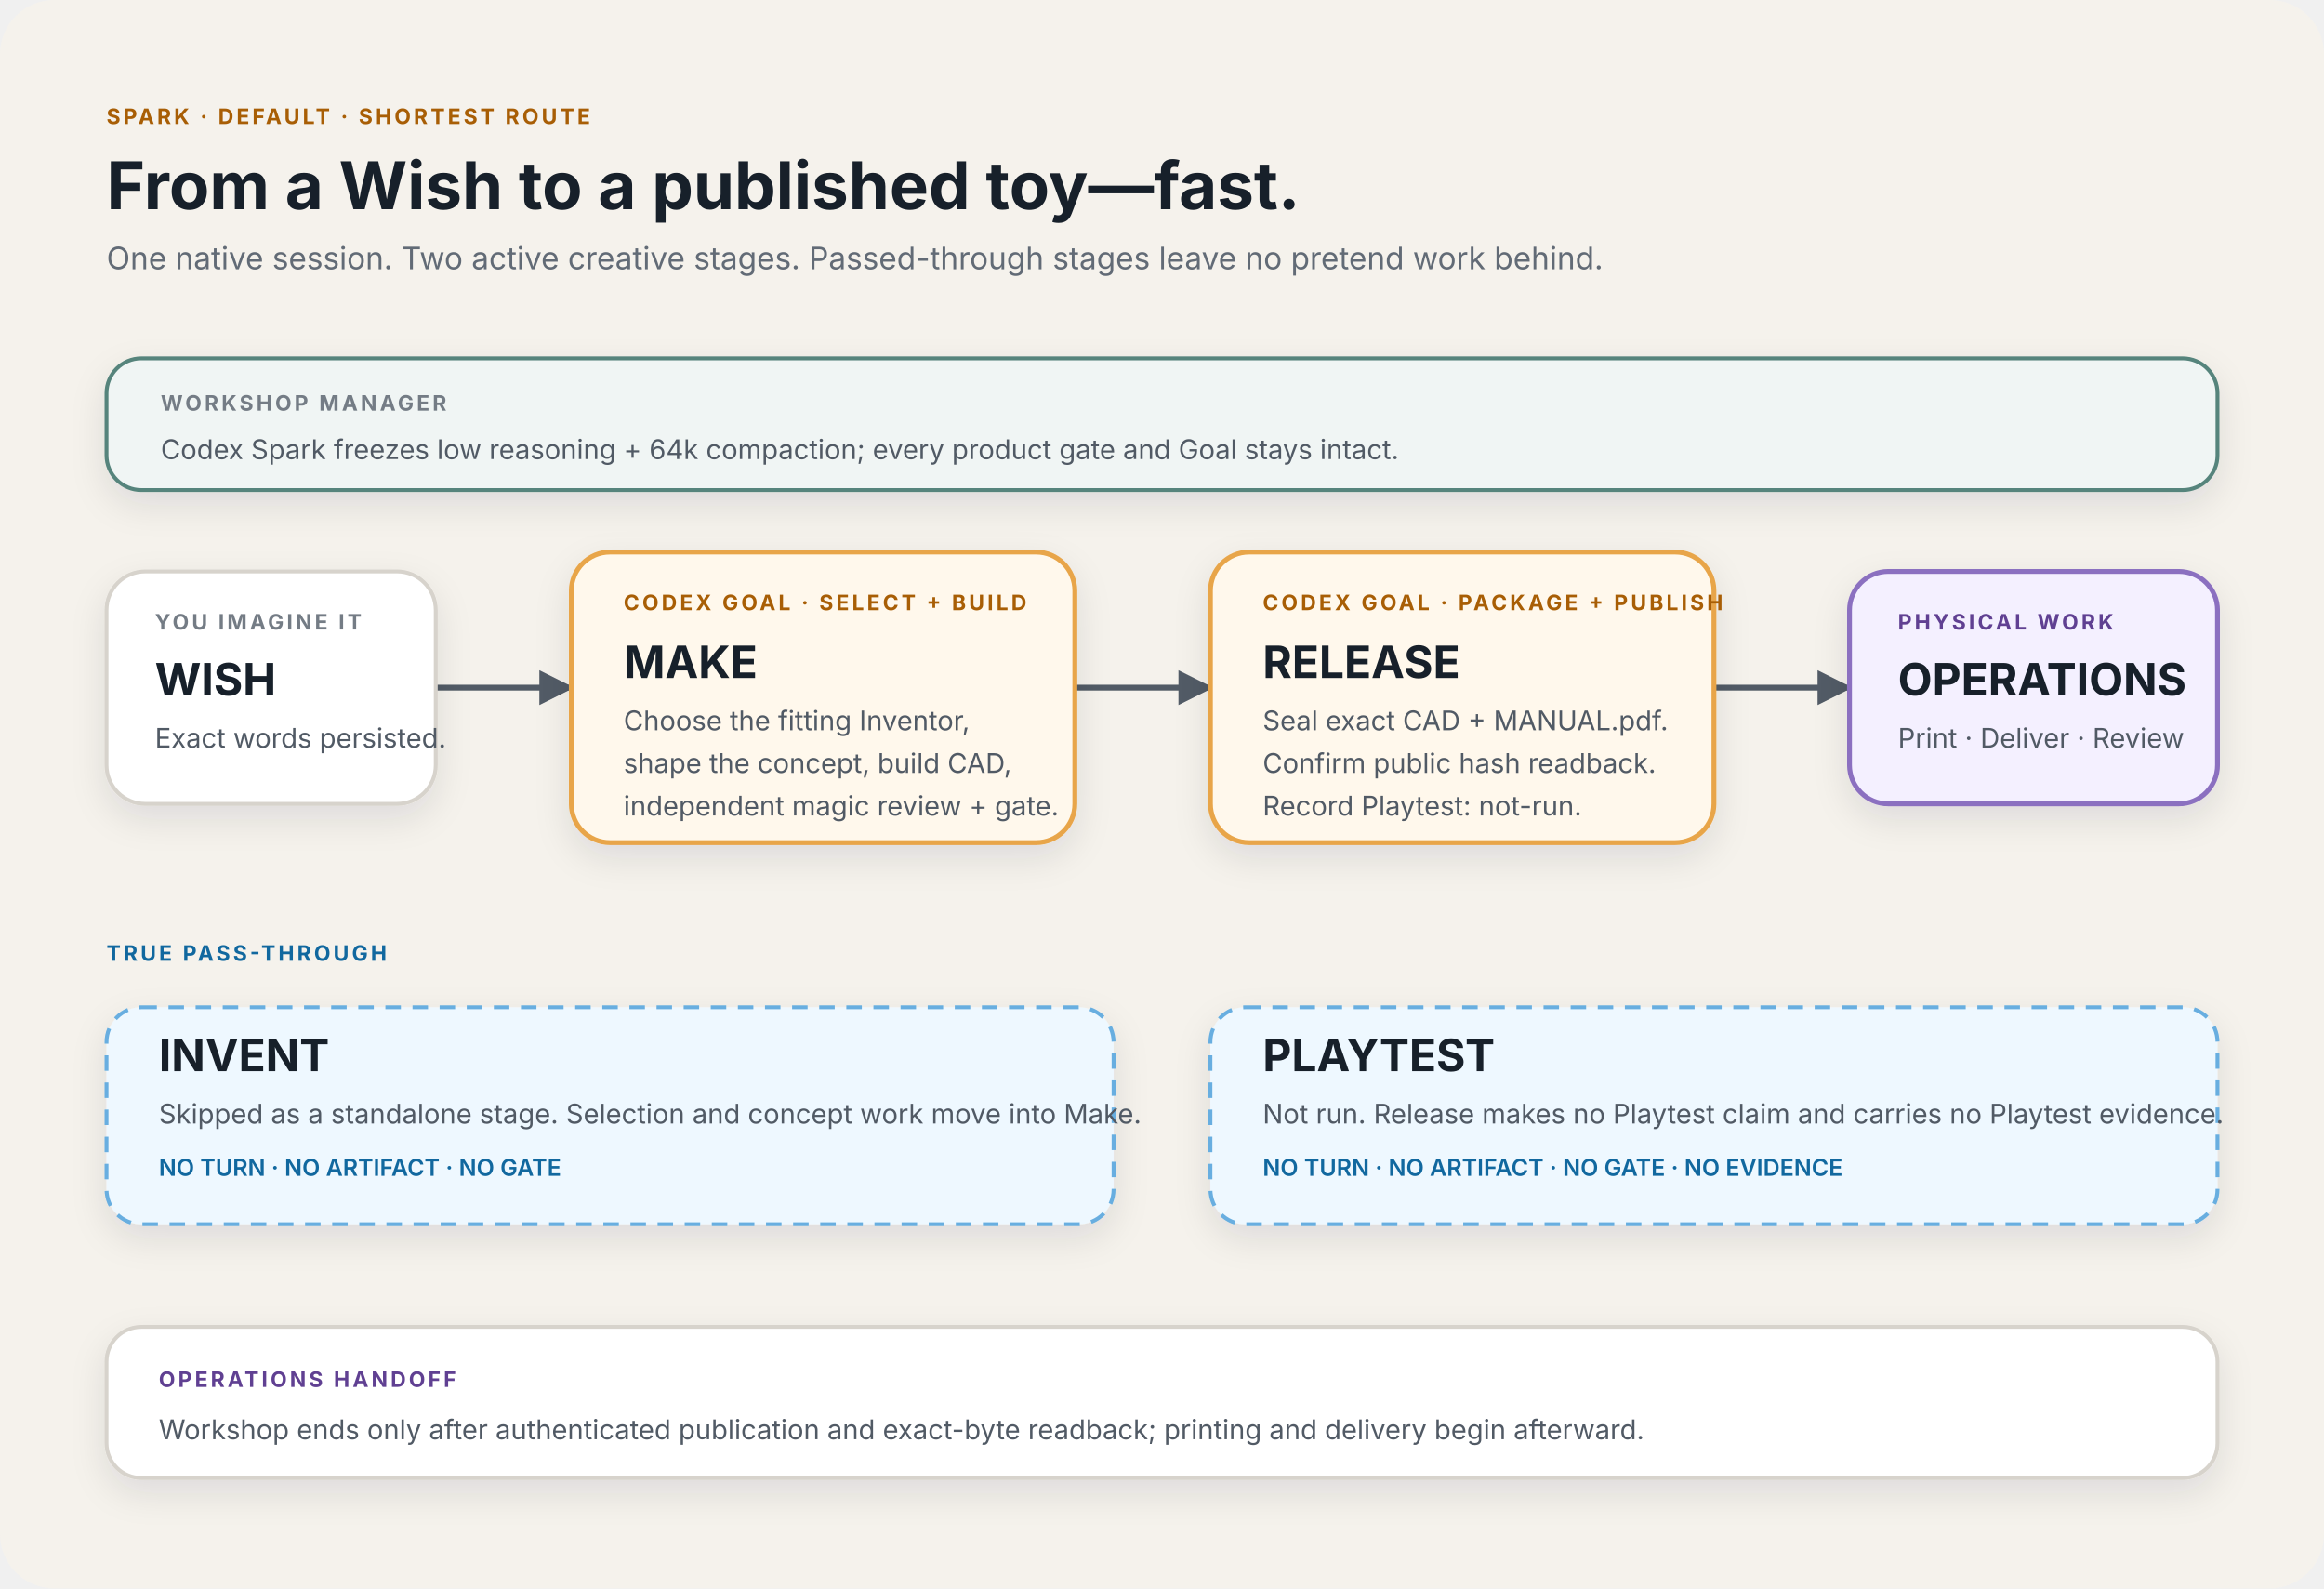
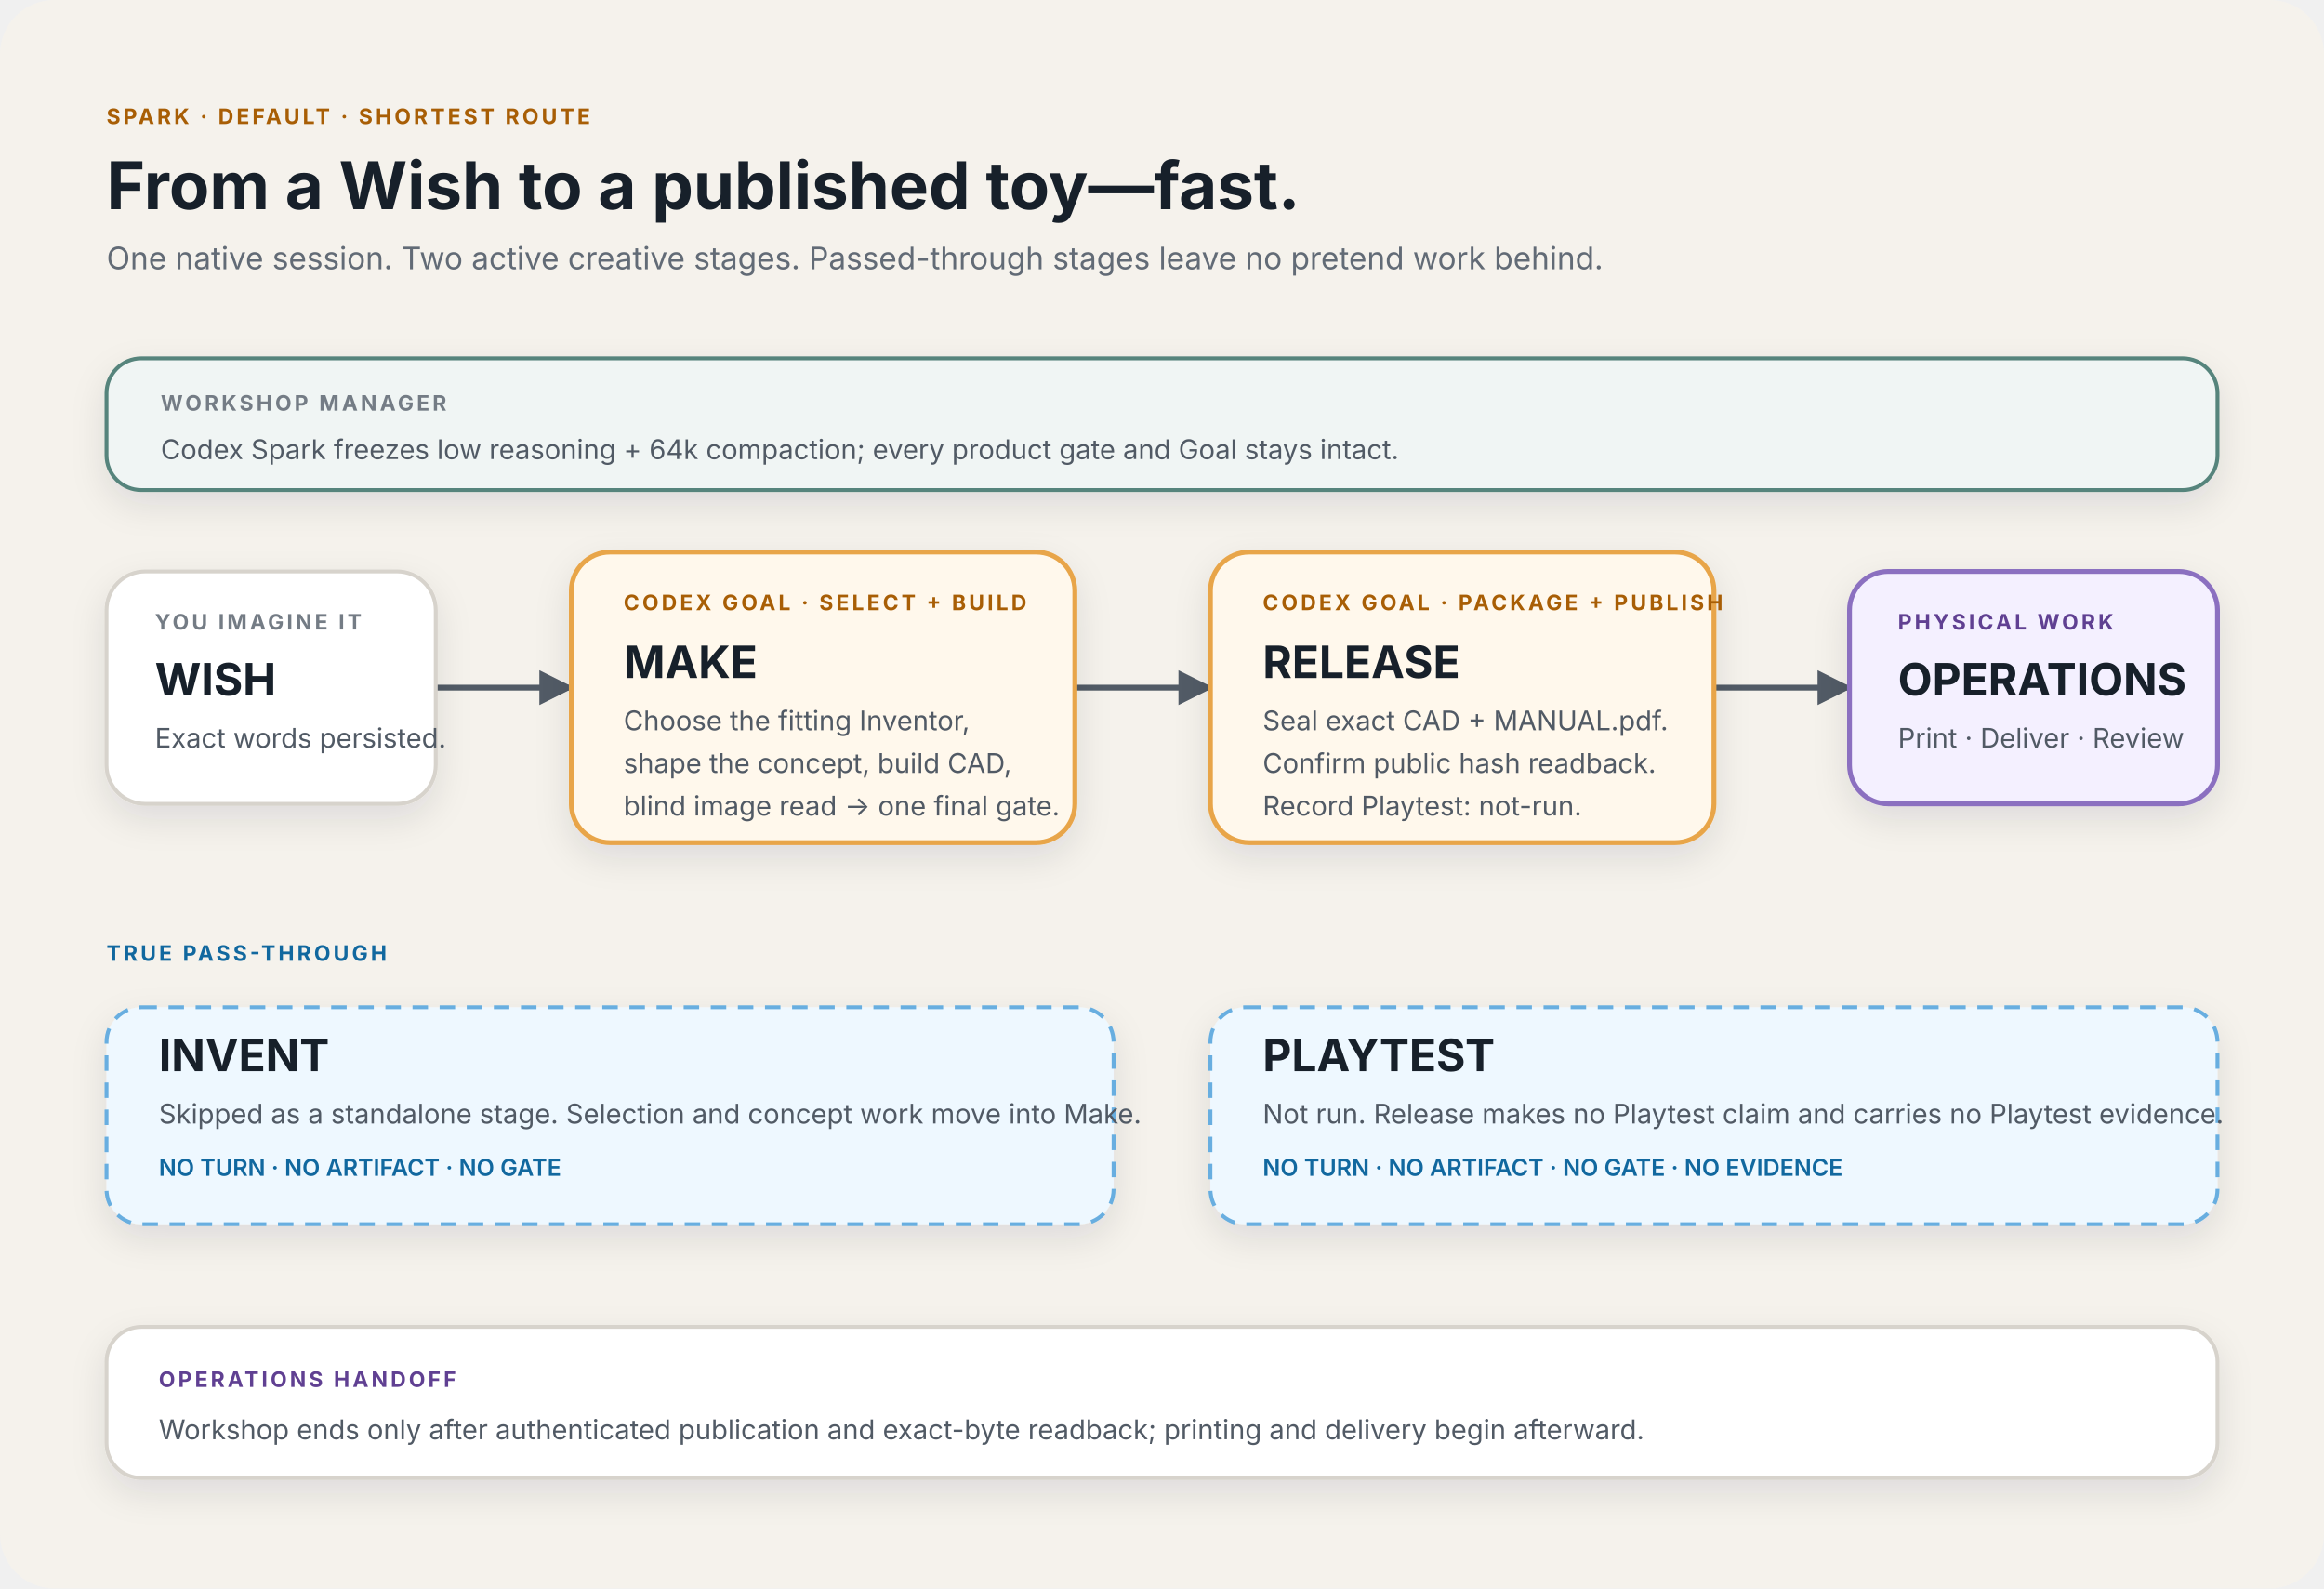
<svg xmlns="http://www.w3.org/2000/svg" viewBox="0 0 1200 820" role="img" aria-labelledby="title description">
  <defs>
    <filter id="shadow" x="-20%" y="-25%" width="140%" height="170%">
      <feDropShadow dx="0" dy="7" stdDeviation="9" flood-color="#17202a" flood-opacity="0.10" />
    </filter>
    <marker id="arrow" viewBox="0 0 12 12" markerWidth="18" markerHeight="18" refX="11" refY="6" orient="auto" markerUnits="userSpaceOnUse" overflow="visible">
      <polygon points="0,0 12,6 0,12" fill="#525b66" />
    </marker>
    <style>
      .title { font: 700 34px -apple-system, BlinkMacSystemFont, "Segoe UI", sans-serif; fill: #17202a; }
      .subtitle { font: 400 16px -apple-system, BlinkMacSystemFont, "Segoe UI", sans-serif; fill: #626b76; }
      .eyebrow { font: 700 11px -apple-system, BlinkMacSystemFont, "Segoe UI", sans-serif; letter-spacing: 1.5px; fill: #747c85; }
      .heading { font: 700 23px -apple-system, BlinkMacSystemFont, "Segoe UI", sans-serif; fill: #17202a; }
      .body { font: 400 14px -apple-system, BlinkMacSystemFont, "Segoe UI", sans-serif; fill: #515a65; }
      .small { font: 600 12px -apple-system, BlinkMacSystemFont, "Segoe UI", sans-serif; fill: #626b76; }
      .route { fill: none; stroke: #525b66; stroke-width: 3; marker-end: url(#arrow); }
      .node { fill: #ffffff; stroke: #d7d3cc; stroke-width: 2; }
      .manager { fill: #f0f5f4; stroke: #56847c; stroke-width: 2; }
      .active { fill: #fff8ec; stroke: #e8a548; stroke-width: 2.5; }
      .skip { fill: #eef8ff; stroke: #67aee0; stroke-width: 2; stroke-dasharray: 8 6; }
      .release { fill: #fff8ec; stroke: #e8a548; stroke-width: 2.5; }
      .ops { fill: #f4f0ff; stroke: #8b6fc0; stroke-width: 2.5; }
      .orange { fill: #a85e05; }
      .blue { fill: #11689f; }
      .purple { fill: #604092; }
    </style>
  </defs>
  <rect width="1200" height="820" rx="28" fill="#f5f2ec" />
  <text x="55" y="64" class="eyebrow orange">SPARK · DEFAULT · SHORTEST ROUTE</text>
  <text x="55" y="108" class="title">From a Wish to a published toy—fast.</text>
  <text x="55" y="139" class="subtitle">One native session. Two active creative stages. Passed-through stages leave no pretend work behind.</text>
  <g filter="url(#shadow)">
    <rect x="55" y="185" width="1090" height="68" rx="18" class="manager" />
  </g>
  <text x="83" y="212" class="eyebrow" fill="#376b61">WORKSHOP MANAGER</text>
  <text x="83" y="237" class="body">Codex Spark freezes low reasoning + 64k compaction; every product gate and Goal stays intact.</text>
  <path class="route" d="M 225 355 H 295" />
  <path class="route" d="M 555 355 H 625" />
  <path class="route" d="M 885 355 H 955" />
  <g filter="url(#shadow)">
    <rect x="55" y="295" width="170" height="120" rx="20" class="node" />
  </g>
  <text x="80" y="325" class="eyebrow">YOU IMAGINE IT</text>
  <text x="80" y="359" class="heading">WISH</text>
  <text x="80" y="386" class="body">Exact words persisted.</text>
  <g filter="url(#shadow)">
    <rect x="295" y="285" width="260" height="150" rx="20" class="active" />
  </g>
  <text x="322" y="315" class="eyebrow orange">CODEX GOAL · SELECT + BUILD</text>
  <text x="322" y="350" class="heading">MAKE</text>
  <text x="322" y="377" class="body">Choose the fitting Inventor,</text>
  <text x="322" y="399" class="body">shape the concept, build CAD,</text>
-   <text x="322" y="421" class="body">independent magic review + gate.</text>
+   <text x="322" y="421" class="body">blind image read → one final gate.</text>
  <g filter="url(#shadow)">
    <rect x="625" y="285" width="260" height="150" rx="20" class="release" />
  </g>
  <text x="652" y="315" class="eyebrow orange">CODEX GOAL · PACKAGE + PUBLISH</text>
  <text x="652" y="350" class="heading">RELEASE</text>
  <text x="652" y="377" class="body">Seal exact CAD + MANUAL.pdf.</text>
  <text x="652" y="399" class="body">Confirm public hash readback.</text>
  <text x="652" y="421" class="body">Record Playtest: not-run.</text>
  <g filter="url(#shadow)">
    <rect x="955" y="295" width="190" height="120" rx="20" class="ops" />
  </g>
  <text x="980" y="325" class="eyebrow purple">PHYSICAL WORK</text>
  <text x="980" y="359" class="heading">OPERATIONS</text>
  <text x="980" y="386" class="body">Print · Deliver · Review</text>
  <text x="55" y="496" class="eyebrow blue">TRUE PASS-THROUGH</text>
  <g filter="url(#shadow)">
    <rect x="55" y="520" width="520" height="112" rx="18" class="skip" />
  </g>
  <text x="82" y="553" class="heading">INVENT</text>
  <text x="82" y="580" class="body">Skipped as a standalone stage. Selection and concept work move into Make.</text>
  <text x="82" y="607" class="small blue">NO TURN · NO ARTIFACT · NO GATE</text>
  <g filter="url(#shadow)">
    <rect x="625" y="520" width="520" height="112" rx="18" class="skip" />
  </g>
  <text x="652" y="553" class="heading">PLAYTEST</text>
  <text x="652" y="580" class="body">Not run. Release makes no Playtest claim and carries no Playtest evidence.</text>
  <text x="652" y="607" class="small blue">NO TURN · NO ARTIFACT · NO GATE · NO EVIDENCE</text>
  <g filter="url(#shadow)">
    <rect x="55" y="685" width="1090" height="78" rx="18" fill="#ffffff" stroke="#d7d3cc" stroke-width="2" />
  </g>
  <text x="82" y="716" class="eyebrow purple">OPERATIONS HANDOFF</text>
  <text x="82" y="743" class="body">Workshop ends only after authenticated publication and exact-byte readback; printing and delivery begin afterward.</text>
</svg>
